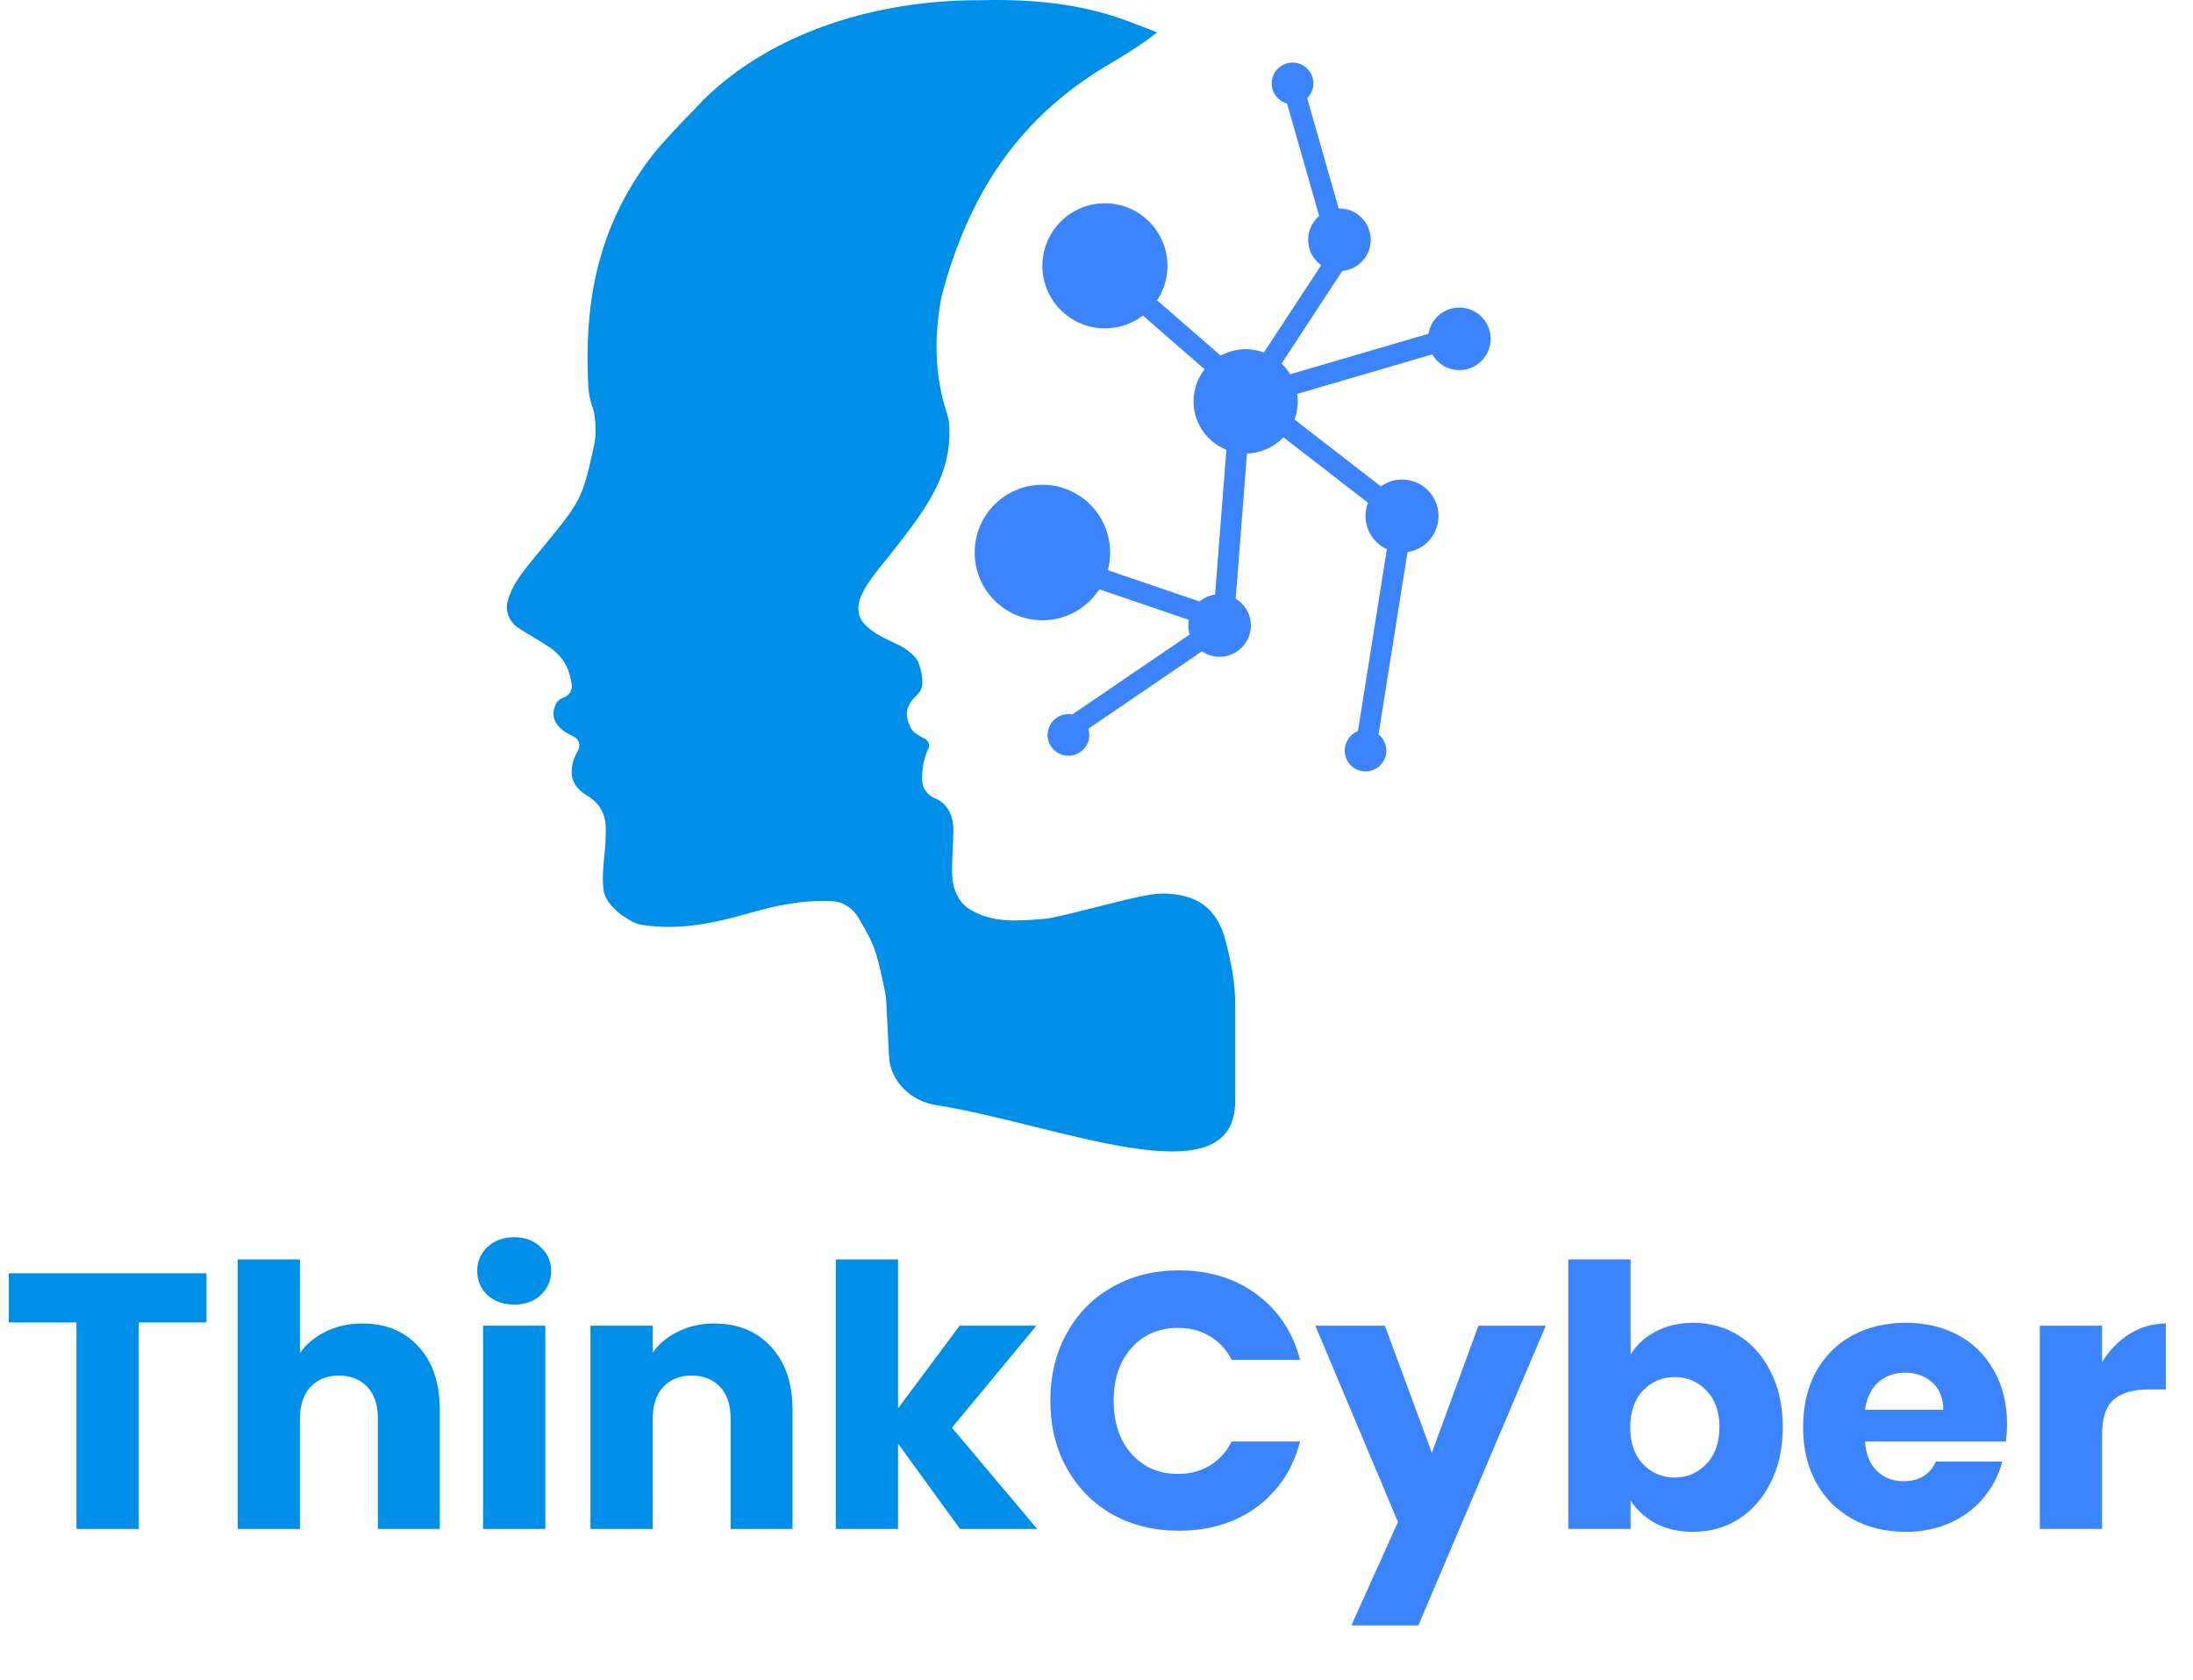
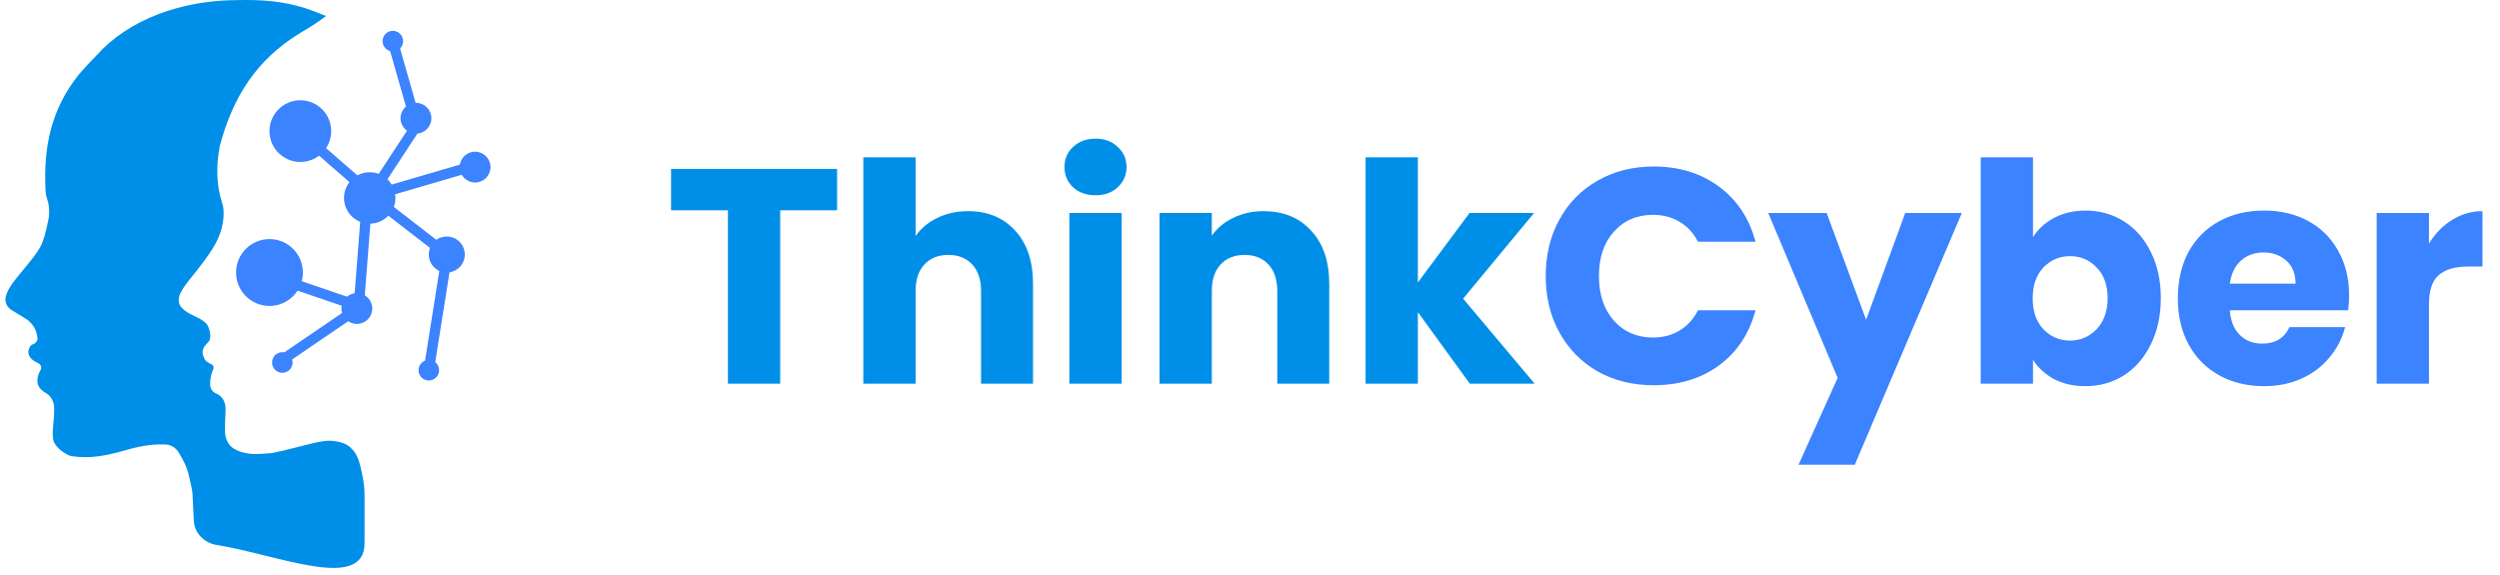
- <svg xmlns="http://www.w3.org/2000/svg" width="64" height="49" viewBox="0 0 64 49" fill="none">
-   <path d="M28.538 0.006C28.695 0.004 28.852 0.002 29.013 3.28481e-05C30.408 -0.003 31.728 0.152 33.035 0.662C33.245 0.742 33.245 0.742 33.46 0.824C33.561 0.865 33.662 0.905 33.767 0.947C33.275 1.334 32.756 1.647 32.217 1.964C29.649 3.532 28.251 5.739 27.483 8.628C27.259 9.783 27.266 10.914 27.622 12.023C27.66 12.143 27.692 12.266 27.7 12.392C27.802 13.938 26.89 15.011 25.962 16.205C25.878 16.308 25.794 16.412 25.708 16.519C25.466 16.825 25.27 17.076 25.13 17.391C25.016 17.646 25.015 17.953 25.193 18.169C25.453 18.484 25.868 18.644 26.261 18.838C26.347 18.881 26.428 18.933 26.503 18.993C26.716 19.161 26.769 19.226 26.846 19.456C26.893 19.6 26.918 19.752 26.916 19.904C26.912 20.123 26.873 20.163 26.694 20.349C26.548 20.49 26.448 20.682 26.465 20.884C26.474 20.99 26.502 21.067 26.568 21.217C26.6 21.29 26.653 21.353 26.719 21.398C26.83 21.474 26.891 21.512 26.967 21.544C27.095 21.599 27.159 21.742 27.087 21.86C27.081 21.869 27.072 21.885 27.068 21.895C26.942 22.201 26.91 22.465 26.91 22.757C26.91 22.998 27.068 23.21 27.293 23.297C27.667 23.451 27.833 23.838 27.823 24.243C27.815 24.54 27.804 24.836 27.789 25.133C27.777 25.595 27.781 25.879 27.987 26.221C28.068 26.356 28.184 26.467 28.32 26.547C29.016 26.956 29.741 26.872 30.573 26.804C31.011 26.72 31.442 26.611 31.875 26.5C33.473 26.096 33.776 26.019 34.358 26.108C34.673 26.157 34.984 26.265 35.219 26.481C35.654 26.88 35.749 27.337 35.891 27.976C35.987 28.412 36.048 28.856 36.048 29.302C36.048 30.233 36.048 31.169 36.048 32.128C36.048 35.059 30.863 32.804 27.304 32.245C26.583 32.132 25.981 31.556 25.945 30.827C25.918 30.295 25.891 29.758 25.864 29.214C25.86 29.129 25.849 29.044 25.832 28.96C25.591 27.79 25.543 27.607 25.052 26.78C24.889 26.506 24.61 26.315 24.292 26.299C23.457 26.255 22.669 26.41 21.846 26.652C20.823 26.946 19.788 27.158 18.732 26.988C18.616 26.97 18.504 26.926 18.402 26.866C18.112 26.693 18.027 26.629 17.832 26.411C17.707 26.271 17.621 26.1 17.605 25.913C17.576 25.574 17.608 25.243 17.644 24.894C17.673 24.609 17.683 24.362 17.676 24.104C17.667 23.787 17.516 23.485 17.258 23.3C17.212 23.267 17.168 23.238 17.119 23.209C16.881 23.067 16.689 22.841 16.685 22.565C16.681 22.32 16.735 22.137 16.869 21.9C16.95 21.756 16.9 21.57 16.75 21.5C16.537 21.387 16.465 21.349 16.353 21.248C16.201 21.113 16.114 20.904 16.165 20.707C16.175 20.666 16.19 20.625 16.21 20.573C16.25 20.473 16.332 20.397 16.434 20.363C16.606 20.306 16.715 20.134 16.684 19.956C16.611 19.538 16.501 19.261 16.113 18.936C15.87 18.779 15.625 18.626 15.377 18.479C15.229 18.39 15.15 18.342 15.078 18.286C14.852 18.113 14.739 17.818 14.814 17.543C14.97 16.965 15.406 16.515 15.79 16.034C16.945 14.633 16.998 14.569 17.337 12.999C17.37 12.843 17.385 12.683 17.38 12.524C17.379 12.478 17.377 12.432 17.376 12.385C17.356 12.121 17.351 12.05 17.287 11.864C17.225 11.684 17.18 11.497 17.17 11.307C17.029 8.719 17.486 6.443 19.175 4.362C19.515 3.971 19.867 3.598 20.23 3.228C20.381 3.068 20.381 3.068 20.536 2.905C22.623 0.866 25.696 0.007 28.538 0.006Z" fill="#008FE8" />
-   <circle cx="31.181" cy="21.447" r="0.608" fill="#3B83FF" />
-   <circle cx="39.851" cy="21.903" r="0.608" fill="#3B83FF" />
-   <circle cx="32.246" cy="7.757" r="1.825" fill="#3B83FF" />
-   <circle cx="30.421" cy="16.123" r="1.977" fill="#3B83FF" />
-   <circle cx="36.353" cy="11.712" r="1.521" fill="#3B83FF" />
-   <circle cx="35.592" cy="18.253" r="0.913" fill="#3B83FF" />
-   <circle cx="40.916" cy="15.058" r="1.065" fill="#3B83FF" />
-   <circle cx="42.589" cy="9.887" r="0.913" fill="#3B83FF" />
-   <circle cx="39.09" cy="6.997" r="0.913" fill="#3B83FF" />
-   <circle cx="37.722" cy="2.434" r="0.608" fill="#3B83FF" />
-   <line x1="31.36" y1="16.629" x2="36.066" y2="18.235" stroke="#3B83FF" stroke-width="0.608" />
-   <line x1="31.01" y1="21.41" x2="35.119" y2="18.61" stroke="#3B83FF" stroke-width="0.608" />
-   <line x1="35.745" y1="17.62" x2="36.148" y2="12.449" stroke="#3B83FF" stroke-width="0.608" />
-   <line x1="39.855" y1="21.855" x2="40.822" y2="15.771" stroke="#3B83FF" stroke-width="0.608" />
-   <line x1="36.609" y1="11.637" x2="33.111" y2="8.595" stroke="#3B83FF" stroke-width="0.608" />
-   <line x1="39.497" y1="6.86" x2="36.303" y2="11.727" stroke="#3B83FF" stroke-width="0.608" />
-   <line x1="38.95" y1="6.776" x2="37.733" y2="2.517" stroke="#3B83FF" stroke-width="0.608" />
-   <line x1="42.826" y1="9.723" x2="36.59" y2="11.548" stroke="#3B83FF" stroke-width="0.608" />
-   <line x1="41.034" y1="15.147" x2="36.319" y2="11.496" stroke="#3B83FF" stroke-width="0.608" />
-   <path d="M6.025 37.155V38.59H4.049V44.615H2.232V38.59H0.255V37.155H6.025ZM10.582 38.621C11.262 38.621 11.808 38.848 12.219 39.301C12.63 39.748 12.835 40.364 12.835 41.151V44.615H11.028V41.395C11.028 40.998 10.926 40.69 10.72 40.47C10.515 40.251 10.239 40.141 9.891 40.141C9.544 40.141 9.268 40.251 9.063 40.47C8.857 40.69 8.754 40.998 8.754 41.395V44.615H6.937V36.751H8.754V39.482C8.939 39.22 9.19 39.011 9.509 38.855C9.828 38.699 10.185 38.621 10.582 38.621ZM15.011 38.069C14.693 38.069 14.431 37.977 14.225 37.792C14.027 37.601 13.928 37.367 13.928 37.091C13.928 36.808 14.027 36.574 14.225 36.39C14.431 36.199 14.693 36.103 15.011 36.103C15.323 36.103 15.578 36.199 15.777 36.39C15.982 36.574 16.085 36.808 16.085 37.091C16.085 37.367 15.982 37.601 15.777 37.792C15.578 37.977 15.323 38.069 15.011 38.069ZM15.915 38.685V44.615H14.098V38.685H15.915ZM20.845 38.621C21.539 38.621 22.091 38.848 22.502 39.301C22.92 39.748 23.129 40.364 23.129 41.151V44.615H21.323V41.395C21.323 40.998 21.22 40.69 21.015 40.47C20.809 40.251 20.533 40.141 20.186 40.141C19.839 40.141 19.562 40.251 19.357 40.47C19.151 40.69 19.049 40.998 19.049 41.395V44.615H17.232V38.685H19.049V39.471C19.233 39.209 19.481 39.004 19.793 38.855C20.104 38.699 20.455 38.621 20.845 38.621ZM28.016 44.615L26.209 42.128V44.615H24.392V36.751H26.209V41.097L28.005 38.685H30.247L27.782 41.661L30.268 44.615H28.016Z" fill="#008FE8" />
-   <path d="M30.653 40.874C30.653 40.137 30.812 39.482 31.131 38.908C31.45 38.327 31.893 37.877 32.459 37.559C33.033 37.233 33.681 37.07 34.404 37.07C35.29 37.07 36.048 37.304 36.678 37.771C37.309 38.239 37.73 38.876 37.943 39.684H35.945C35.789 39.379 35.577 39.149 35.307 38.993C35.038 38.83 34.73 38.749 34.383 38.749C33.823 38.749 33.37 38.944 33.023 39.333C32.675 39.716 32.502 40.23 32.502 40.874C32.502 41.519 32.675 42.036 33.023 42.426C33.37 42.815 33.823 43.01 34.383 43.01C34.73 43.01 35.038 42.929 35.307 42.766C35.577 42.603 35.789 42.369 35.945 42.064H37.943C37.73 42.872 37.309 43.51 36.678 43.977C36.048 44.438 35.29 44.668 34.404 44.668C33.681 44.668 33.033 44.508 32.459 44.19C31.893 43.864 31.45 43.414 31.131 42.84C30.812 42.266 30.653 41.611 30.653 40.874ZM40.416 38.685L41.786 42.394L43.147 38.685H45.112L41.393 47.431H39.438L40.798 44.413L38.386 38.685H40.416ZM47.587 39.525C47.757 39.248 48.001 39.025 48.32 38.855C48.639 38.685 49.004 38.6 49.414 38.6C49.903 38.6 50.346 38.724 50.743 38.972C51.14 39.22 51.451 39.574 51.678 40.035C51.912 40.495 52.029 41.03 52.029 41.639C52.029 42.249 51.912 42.787 51.678 43.255C51.451 43.715 51.14 44.073 50.743 44.328C50.346 44.576 49.903 44.7 49.414 44.7C48.997 44.7 48.632 44.618 48.32 44.455C48.008 44.285 47.764 44.062 47.587 43.786V44.615H45.77V36.751H47.587V39.525ZM50.18 41.639C50.18 41.186 50.052 40.832 49.797 40.577C49.549 40.315 49.241 40.184 48.873 40.184C48.511 40.184 48.203 40.315 47.948 40.577C47.7 40.839 47.576 41.197 47.576 41.65C47.576 42.103 47.7 42.461 47.948 42.723C48.203 42.985 48.511 43.116 48.873 43.116C49.234 43.116 49.542 42.985 49.797 42.723C50.052 42.454 50.18 42.093 50.18 41.639ZM58.572 41.544C58.572 41.707 58.561 41.88 58.54 42.064H54.427C54.456 42.44 54.572 42.727 54.778 42.925C54.983 43.123 55.242 43.223 55.554 43.223C56.007 43.223 56.322 43.031 56.499 42.649H58.433C58.334 43.038 58.154 43.389 57.891 43.701C57.636 44.013 57.314 44.257 56.924 44.434C56.535 44.611 56.099 44.7 55.617 44.7C55.036 44.7 54.519 44.576 54.066 44.328C53.612 44.08 53.258 43.726 53.003 43.265C52.748 42.805 52.621 42.266 52.621 41.65C52.621 41.034 52.745 40.495 52.993 40.035C53.248 39.574 53.602 39.22 54.055 38.972C54.509 38.724 55.029 38.6 55.617 38.6C56.191 38.6 56.701 38.721 57.148 38.961C57.594 39.202 57.941 39.546 58.189 39.992C58.444 40.438 58.572 40.956 58.572 41.544ZM56.712 41.14C56.712 40.8 56.606 40.534 56.393 40.343C56.181 40.152 55.915 40.056 55.596 40.056C55.284 40.056 55.022 40.152 54.81 40.343C54.604 40.527 54.477 40.793 54.427 41.14H56.712ZM61.347 39.748C61.56 39.401 61.825 39.128 62.144 38.93C62.47 38.724 62.824 38.621 63.207 38.621V40.545H62.708C62.254 40.545 61.914 40.644 61.687 40.842C61.461 41.034 61.347 41.374 61.347 41.862V44.615H59.53V38.685H61.347V39.748Z" fill="#3B83FF" />
+ <svg xmlns="http://www.w3.org/2000/svg" width="261" height="60" viewBox="0 0 261 60" fill="none">
+   <path d="M24.823 0.01C25.1 0.007 25.376 0.003 25.661 5.79629e-05C28.122 -0.005 30.451 0.269 32.758 1.167C33.129 1.31 33.129 1.31 33.508 1.455C33.687 1.526 33.865 1.597 34.05 1.671C33.182 2.354 32.266 2.906 31.315 3.466C26.784 6.233 24.317 10.127 22.962 15.225C22.566 17.263 22.578 19.258 23.206 21.215C23.274 21.427 23.33 21.644 23.344 21.866C23.523 24.595 21.914 26.487 20.277 28.594C20.129 28.777 19.981 28.96 19.828 29.149C19.402 29.689 19.057 30.133 18.809 30.687C18.608 31.138 18.606 31.679 18.92 32.06C19.379 32.617 20.111 32.898 20.805 33.241C20.956 33.317 21.1 33.409 21.233 33.514C21.608 33.811 21.702 33.925 21.836 34.331C21.921 34.585 21.965 34.853 21.96 35.121C21.953 35.508 21.885 35.58 21.569 35.908C21.311 36.155 21.134 36.495 21.165 36.851C21.181 37.039 21.23 37.174 21.347 37.439C21.404 37.568 21.496 37.679 21.613 37.758C21.809 37.893 21.916 37.959 22.051 38.017C22.277 38.112 22.39 38.365 22.262 38.574C22.252 38.59 22.236 38.618 22.229 38.636C22.007 39.175 21.951 39.64 21.951 40.156C21.95 40.582 22.229 40.956 22.626 41.108C23.286 41.382 23.58 42.065 23.561 42.779C23.548 43.302 23.528 43.825 23.501 44.349C23.481 45.165 23.487 45.665 23.851 46.27C23.994 46.507 24.198 46.703 24.438 46.844C25.667 47.566 26.945 47.418 28.413 47.298C29.187 47.148 29.948 46.958 30.712 46.761C33.532 46.047 34.065 45.912 35.093 46.07C35.648 46.155 36.197 46.347 36.612 46.727C37.38 47.431 37.547 48.238 37.797 49.365C37.968 50.134 38.076 50.918 38.076 51.705C38.076 53.349 38.076 55.001 38.076 56.692C38.076 61.864 28.926 57.885 22.645 56.899C21.373 56.699 20.311 55.683 20.247 54.397C20.2 53.457 20.152 52.511 20.104 51.55C20.097 51.4 20.078 51.25 20.047 51.102C19.622 49.037 19.537 48.715 18.671 47.255C18.385 46.771 17.892 46.435 17.331 46.406C15.857 46.329 14.466 46.602 13.014 47.03C11.209 47.547 9.383 47.922 7.52 47.623C7.314 47.59 7.117 47.513 6.938 47.406C6.426 47.102 6.275 46.988 5.931 46.604C5.711 46.358 5.559 46.055 5.531 45.726C5.48 45.127 5.536 44.543 5.6 43.926C5.651 43.424 5.669 42.989 5.656 42.534C5.64 41.974 5.373 41.441 4.919 41.115C4.837 41.056 4.76 41.005 4.673 40.954C4.254 40.704 3.915 40.305 3.907 39.818C3.901 39.385 3.995 39.062 4.232 38.644C4.376 38.389 4.287 38.061 4.023 37.938C3.647 37.739 3.519 37.671 3.321 37.494C3.054 37.255 2.9 36.886 2.99 36.538C3.008 36.467 3.033 36.395 3.07 36.302C3.14 36.125 3.285 35.992 3.466 35.932C3.768 35.831 3.961 35.528 3.907 35.214C3.777 34.476 3.583 33.988 2.898 33.414C2.47 33.136 2.037 32.867 1.599 32.607C1.339 32.45 1.199 32.366 1.071 32.268C0.673 31.962 0.474 31.441 0.605 30.956C0.881 29.936 1.651 29.142 2.328 28.292C4.367 25.82 4.46 25.707 5.057 22.937C5.117 22.663 5.142 22.38 5.134 22.099C5.132 22.018 5.129 21.936 5.127 21.854C5.092 21.389 5.082 21.264 4.969 20.935C4.86 20.617 4.781 20.288 4.763 19.952C4.515 15.386 5.322 11.37 8.301 7.697C8.902 7.008 9.522 6.349 10.162 5.697C10.43 5.414 10.43 5.414 10.703 5.126C14.386 1.528 19.808 0.013 24.823 0.01Z" fill="#008FE8" />
+   <circle cx="29.488" cy="37.844" r="1.074" fill="#3B83FF" />
+   <circle cx="44.786" cy="38.649" r="1.074" fill="#3B83FF" />
+   <circle cx="31.367" cy="13.688" r="3.221" fill="#3B83FF" />
+   <circle cx="28.145" cy="28.45" r="3.489" fill="#3B83FF" />
+   <circle cx="38.614" cy="20.666" r="2.684" fill="#3B83FF" />
+   <circle cx="37.27" cy="32.208" r="1.61" fill="#3B83FF" />
+   <circle cx="46.664" cy="26.571" r="1.879" fill="#3B83FF" />
+   <circle cx="49.618" cy="17.446" r="1.61" fill="#3B83FF" />
+   <circle cx="43.444" cy="12.346" r="1.61" fill="#3B83FF" />
+   <circle cx="41.029" cy="4.294" r="1.074" fill="#3B83FF" />
+   <line x1="29.802" y1="29.343" x2="38.107" y2="32.178" stroke="#3B83FF" stroke-width="1.074" />
+   <line x1="29.186" y1="37.779" x2="36.438" y2="32.838" stroke="#3B83FF" stroke-width="1.074" />
+   <line x1="37.541" y1="31.092" x2="38.252" y2="21.967" stroke="#3B83FF" stroke-width="1.074" />
+   <line x1="44.792" y1="38.565" x2="46.499" y2="27.829" stroke="#3B83FF" stroke-width="1.074" />
+   <line x1="39.066" y1="20.535" x2="32.893" y2="15.167" stroke="#3B83FF" stroke-width="1.074" />
+   <line x1="44.162" y1="12.104" x2="38.525" y2="20.693" stroke="#3B83FF" stroke-width="1.074" />
+   <line x1="43.197" y1="11.957" x2="41.05" y2="4.442" stroke="#3B83FF" stroke-width="1.074" />
+   <line x1="50.036" y1="17.156" x2="39.031" y2="20.376" stroke="#3B83FF" stroke-width="1.074" />
+   <line x1="46.873" y1="26.727" x2="38.552" y2="20.286" stroke="#3B83FF" stroke-width="1.074" />
+   <path d="M87.426 17.64V21.951H81.486V40.058H76.025V21.951H70.085V17.64H87.426ZM101.121 22.047C103.165 22.047 104.804 22.728 106.039 24.091C107.274 25.432 107.891 27.284 107.891 29.647V40.058H102.462V30.382C102.462 29.19 102.153 28.264 101.536 27.604C100.918 26.944 100.088 26.613 99.045 26.613C98.002 26.613 97.171 26.944 96.554 27.604C95.936 28.264 95.628 29.19 95.628 30.382V40.058H90.167V16.426H95.628V24.634C96.181 23.846 96.937 23.218 97.895 22.749C98.853 22.281 99.928 22.047 101.121 22.047ZM114.432 20.386C113.474 20.386 112.687 20.109 112.069 19.556C111.473 18.981 111.175 18.278 111.175 17.448C111.175 16.596 111.473 15.894 112.069 15.34C112.687 14.765 113.474 14.478 114.432 14.478C115.369 14.478 116.136 14.765 116.732 15.34C117.349 15.894 117.658 16.596 117.658 17.448C117.658 18.278 117.349 18.981 116.732 19.556C116.136 20.109 115.369 20.386 114.432 20.386ZM117.147 22.238V40.058H111.686V22.238H117.147ZM131.963 22.047C134.049 22.047 135.71 22.728 136.945 24.091C138.201 25.432 138.829 27.284 138.829 29.647V40.058H133.4V30.382C133.4 29.19 133.091 28.264 132.474 27.604C131.856 26.944 131.026 26.613 129.983 26.613C128.939 26.613 128.109 26.944 127.492 27.604C126.874 28.264 126.565 29.19 126.565 30.382V40.058H121.104V22.238H126.565V24.602C127.119 23.814 127.864 23.196 128.801 22.749C129.738 22.281 130.792 22.047 131.963 22.047ZM153.514 40.058L148.085 32.586V40.058H142.624V16.426H148.085V29.488L153.482 22.238H160.22L152.811 31.18L160.284 40.058H153.514Z" fill="#008FE8" />
+   <path d="M161.439 28.817C161.439 26.603 161.918 24.634 162.876 22.909C163.834 21.163 165.165 19.811 166.868 18.853C168.593 17.874 170.541 17.384 172.712 17.384C175.374 17.384 177.652 18.087 179.547 19.492C181.441 20.897 182.708 22.813 183.347 25.24H177.343C176.875 24.325 176.236 23.633 175.427 23.164C174.618 22.675 173.692 22.43 172.648 22.43C170.967 22.43 169.604 23.015 168.561 24.186C167.517 25.336 166.996 26.88 166.996 28.817C166.996 30.755 167.517 32.309 168.561 33.48C169.604 34.651 170.967 35.236 172.648 35.236C173.692 35.236 174.618 34.991 175.427 34.502C176.236 34.012 176.875 33.309 177.343 32.394H183.347C182.708 34.821 181.441 36.737 179.547 38.142C177.652 39.526 175.374 40.218 172.712 40.218C170.541 40.218 168.593 39.739 166.868 38.781C165.165 37.802 163.834 36.45 162.876 34.725C161.918 33.001 161.439 31.031 161.439 28.817ZM190.779 22.238L194.899 33.384L198.986 22.238H204.895L193.717 48.521H187.841L191.929 39.452L184.679 22.238H190.779ZM212.33 24.761C212.841 23.931 213.576 23.26 214.534 22.749C215.492 22.238 216.588 21.983 217.823 21.983C219.292 21.983 220.623 22.355 221.815 23.101C223.008 23.846 223.944 24.91 224.626 26.294C225.328 27.678 225.68 29.285 225.68 31.116C225.68 32.947 225.328 34.566 224.626 35.971C223.944 37.355 223.008 38.43 221.815 39.196C220.623 39.941 219.292 40.314 217.823 40.314C216.567 40.314 215.471 40.069 214.534 39.579C213.597 39.068 212.863 38.398 212.33 37.568V40.058H206.869V16.426H212.33V24.761ZM220.123 31.116C220.123 29.754 219.739 28.689 218.973 27.923C218.228 27.135 217.302 26.741 216.195 26.741C215.109 26.741 214.183 27.135 213.416 27.923C212.671 28.711 212.298 29.786 212.298 31.148C212.298 32.511 212.671 33.586 213.416 34.374C214.183 35.162 215.109 35.556 216.195 35.556C217.28 35.556 218.207 35.162 218.973 34.374C219.739 33.565 220.123 32.479 220.123 31.116ZM245.343 30.829C245.343 31.319 245.311 31.84 245.247 32.394H232.888C232.973 33.522 233.324 34.385 233.942 34.981C234.559 35.577 235.336 35.875 236.273 35.875C237.636 35.875 238.583 35.3 239.115 34.15H244.928C244.629 35.321 244.087 36.375 243.299 37.312C242.532 38.249 241.564 38.983 240.393 39.516C239.222 40.048 237.912 40.314 236.465 40.314C234.719 40.314 233.165 39.941 231.802 39.196C230.439 38.451 229.375 37.386 228.608 36.003C227.842 34.619 227.459 33.001 227.459 31.148C227.459 29.296 227.831 27.678 228.576 26.294C229.343 24.91 230.407 23.846 231.77 23.101C233.133 22.355 234.697 21.983 236.465 21.983C238.189 21.983 239.722 22.345 241.063 23.069C242.405 23.793 243.448 24.825 244.193 26.166C244.959 27.508 245.343 29.062 245.343 30.829ZM239.754 29.616C239.754 28.593 239.435 27.795 238.796 27.22C238.157 26.645 237.359 26.358 236.401 26.358C235.464 26.358 234.676 26.645 234.037 27.22C233.42 27.774 233.037 28.572 232.888 29.616H239.754ZM253.685 25.432C254.323 24.389 255.122 23.569 256.08 22.973C257.059 22.355 258.124 22.047 259.273 22.047V27.827H257.772C256.41 27.827 255.388 28.125 254.707 28.721C254.025 29.296 253.685 30.318 253.685 31.787V40.058H248.224V22.238H253.685V25.432Z" fill="#3B83FF" />
</svg>
